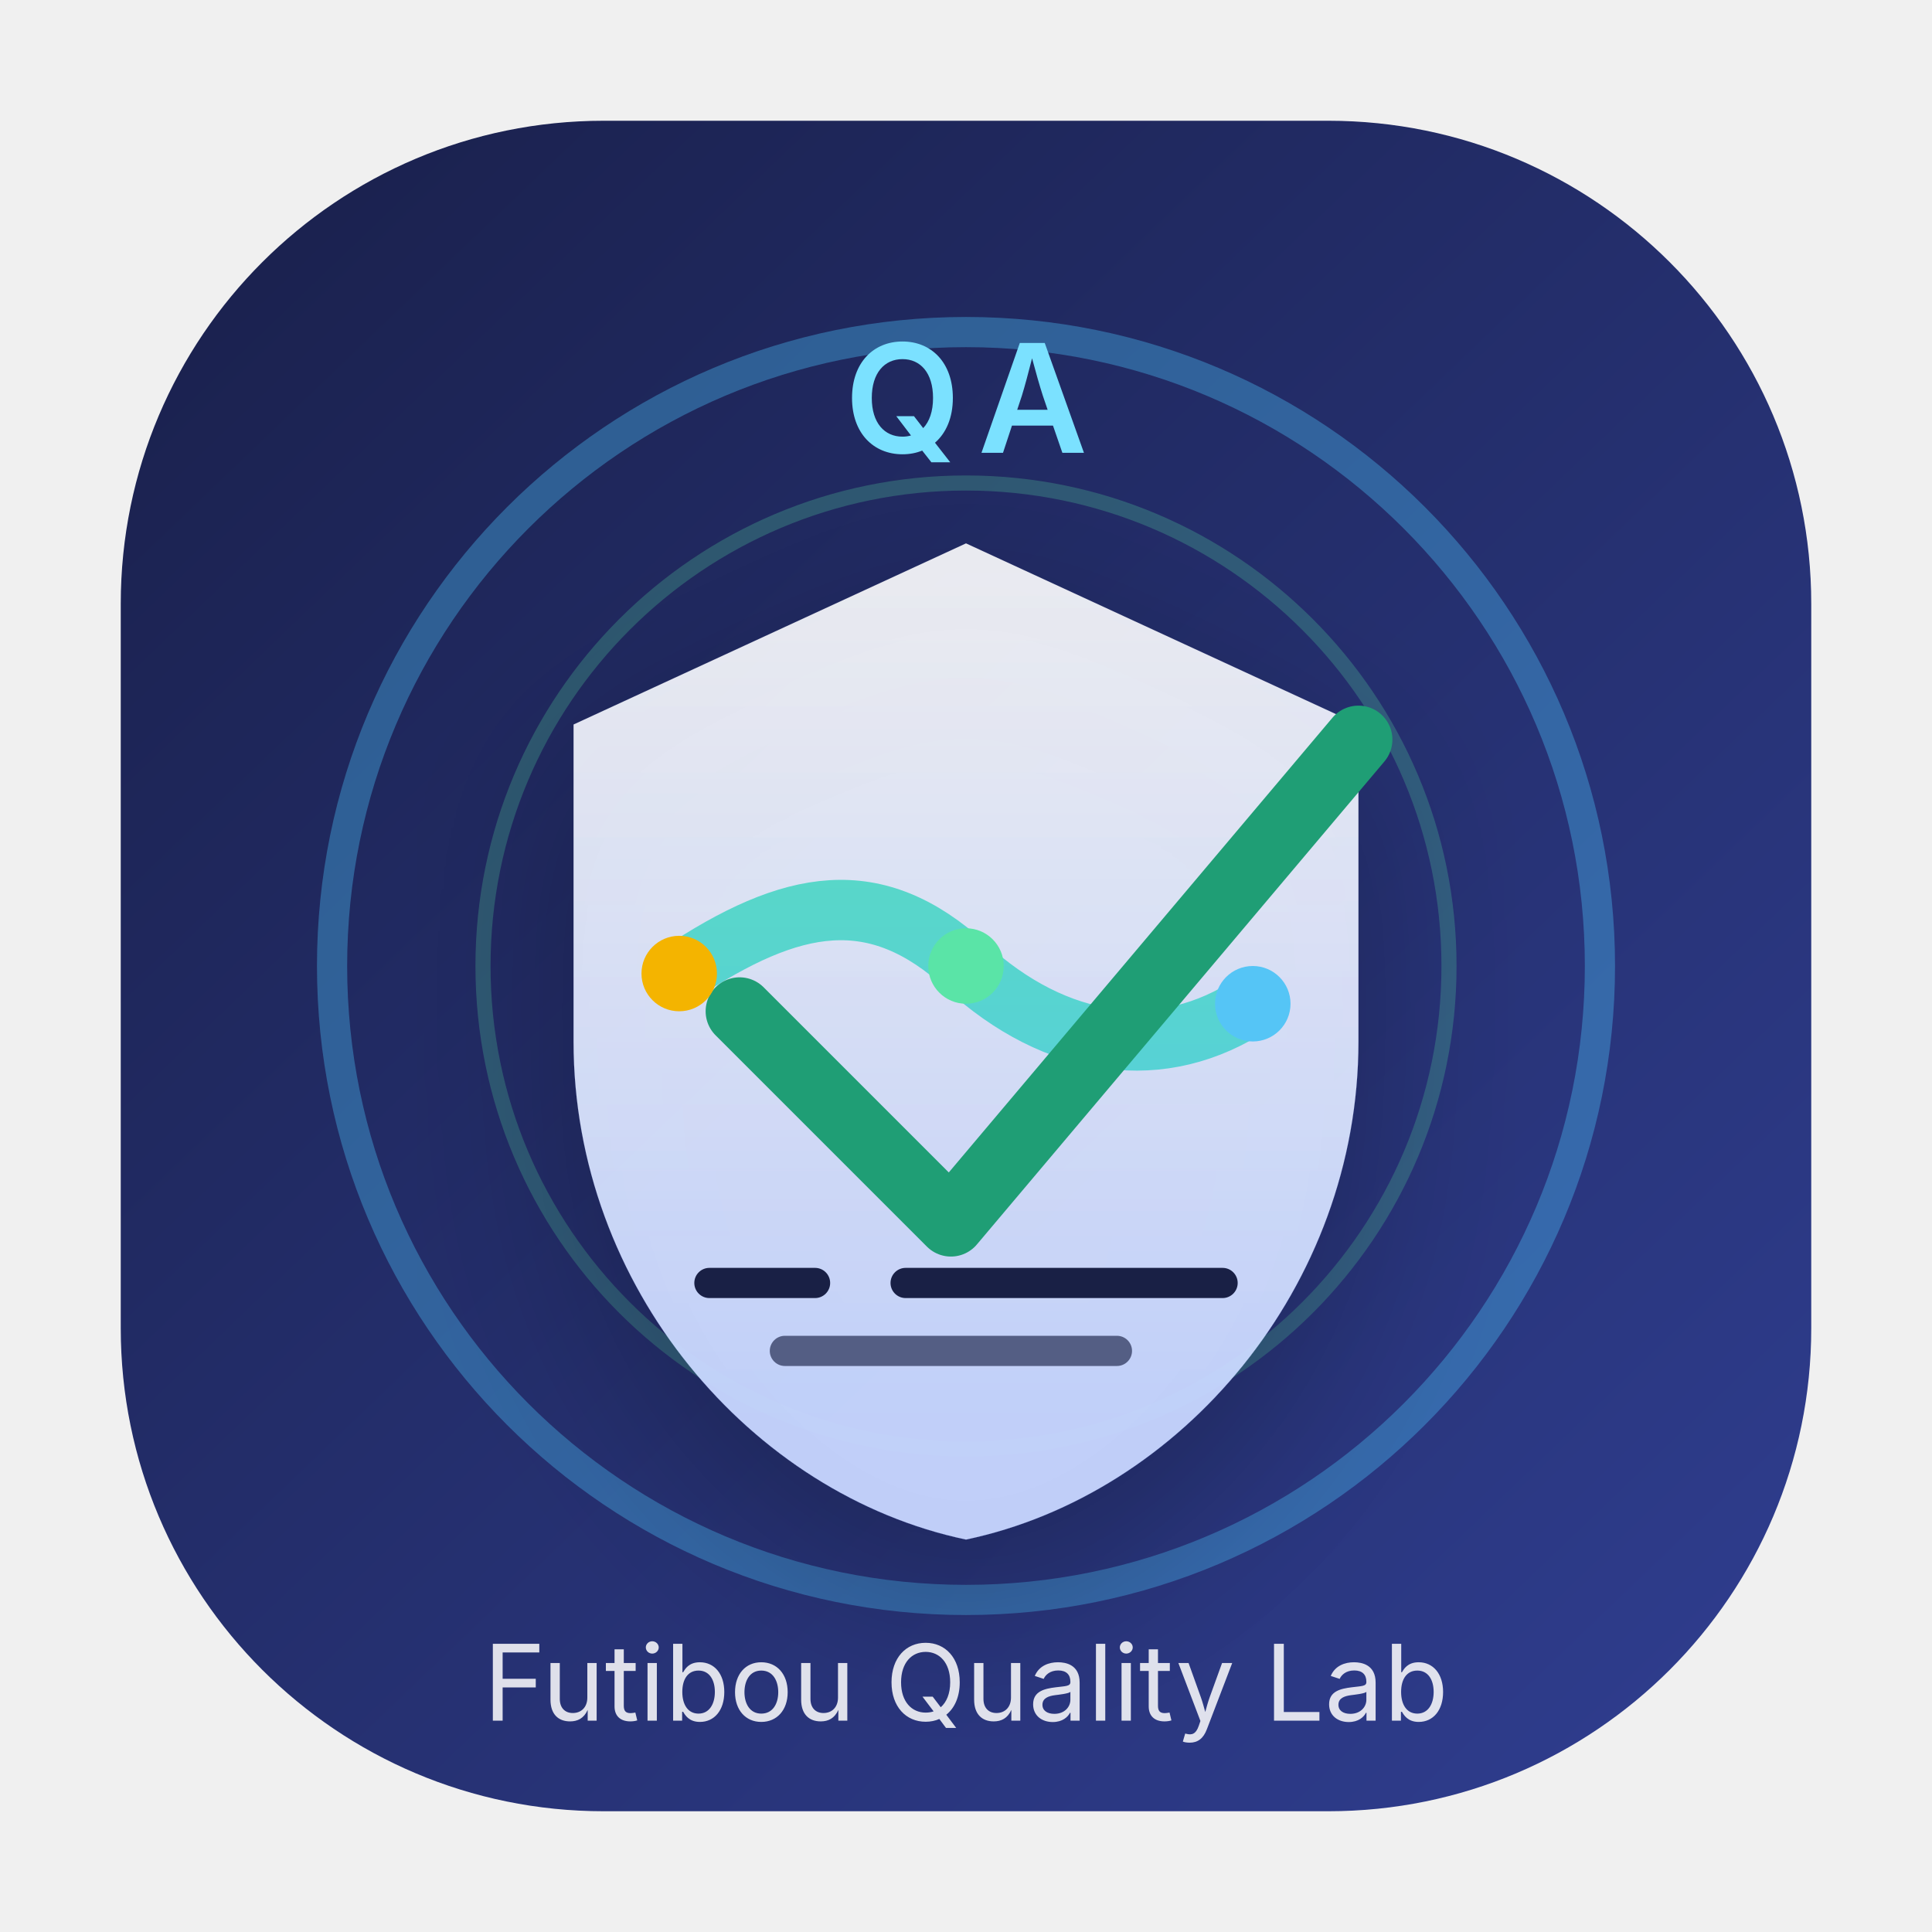
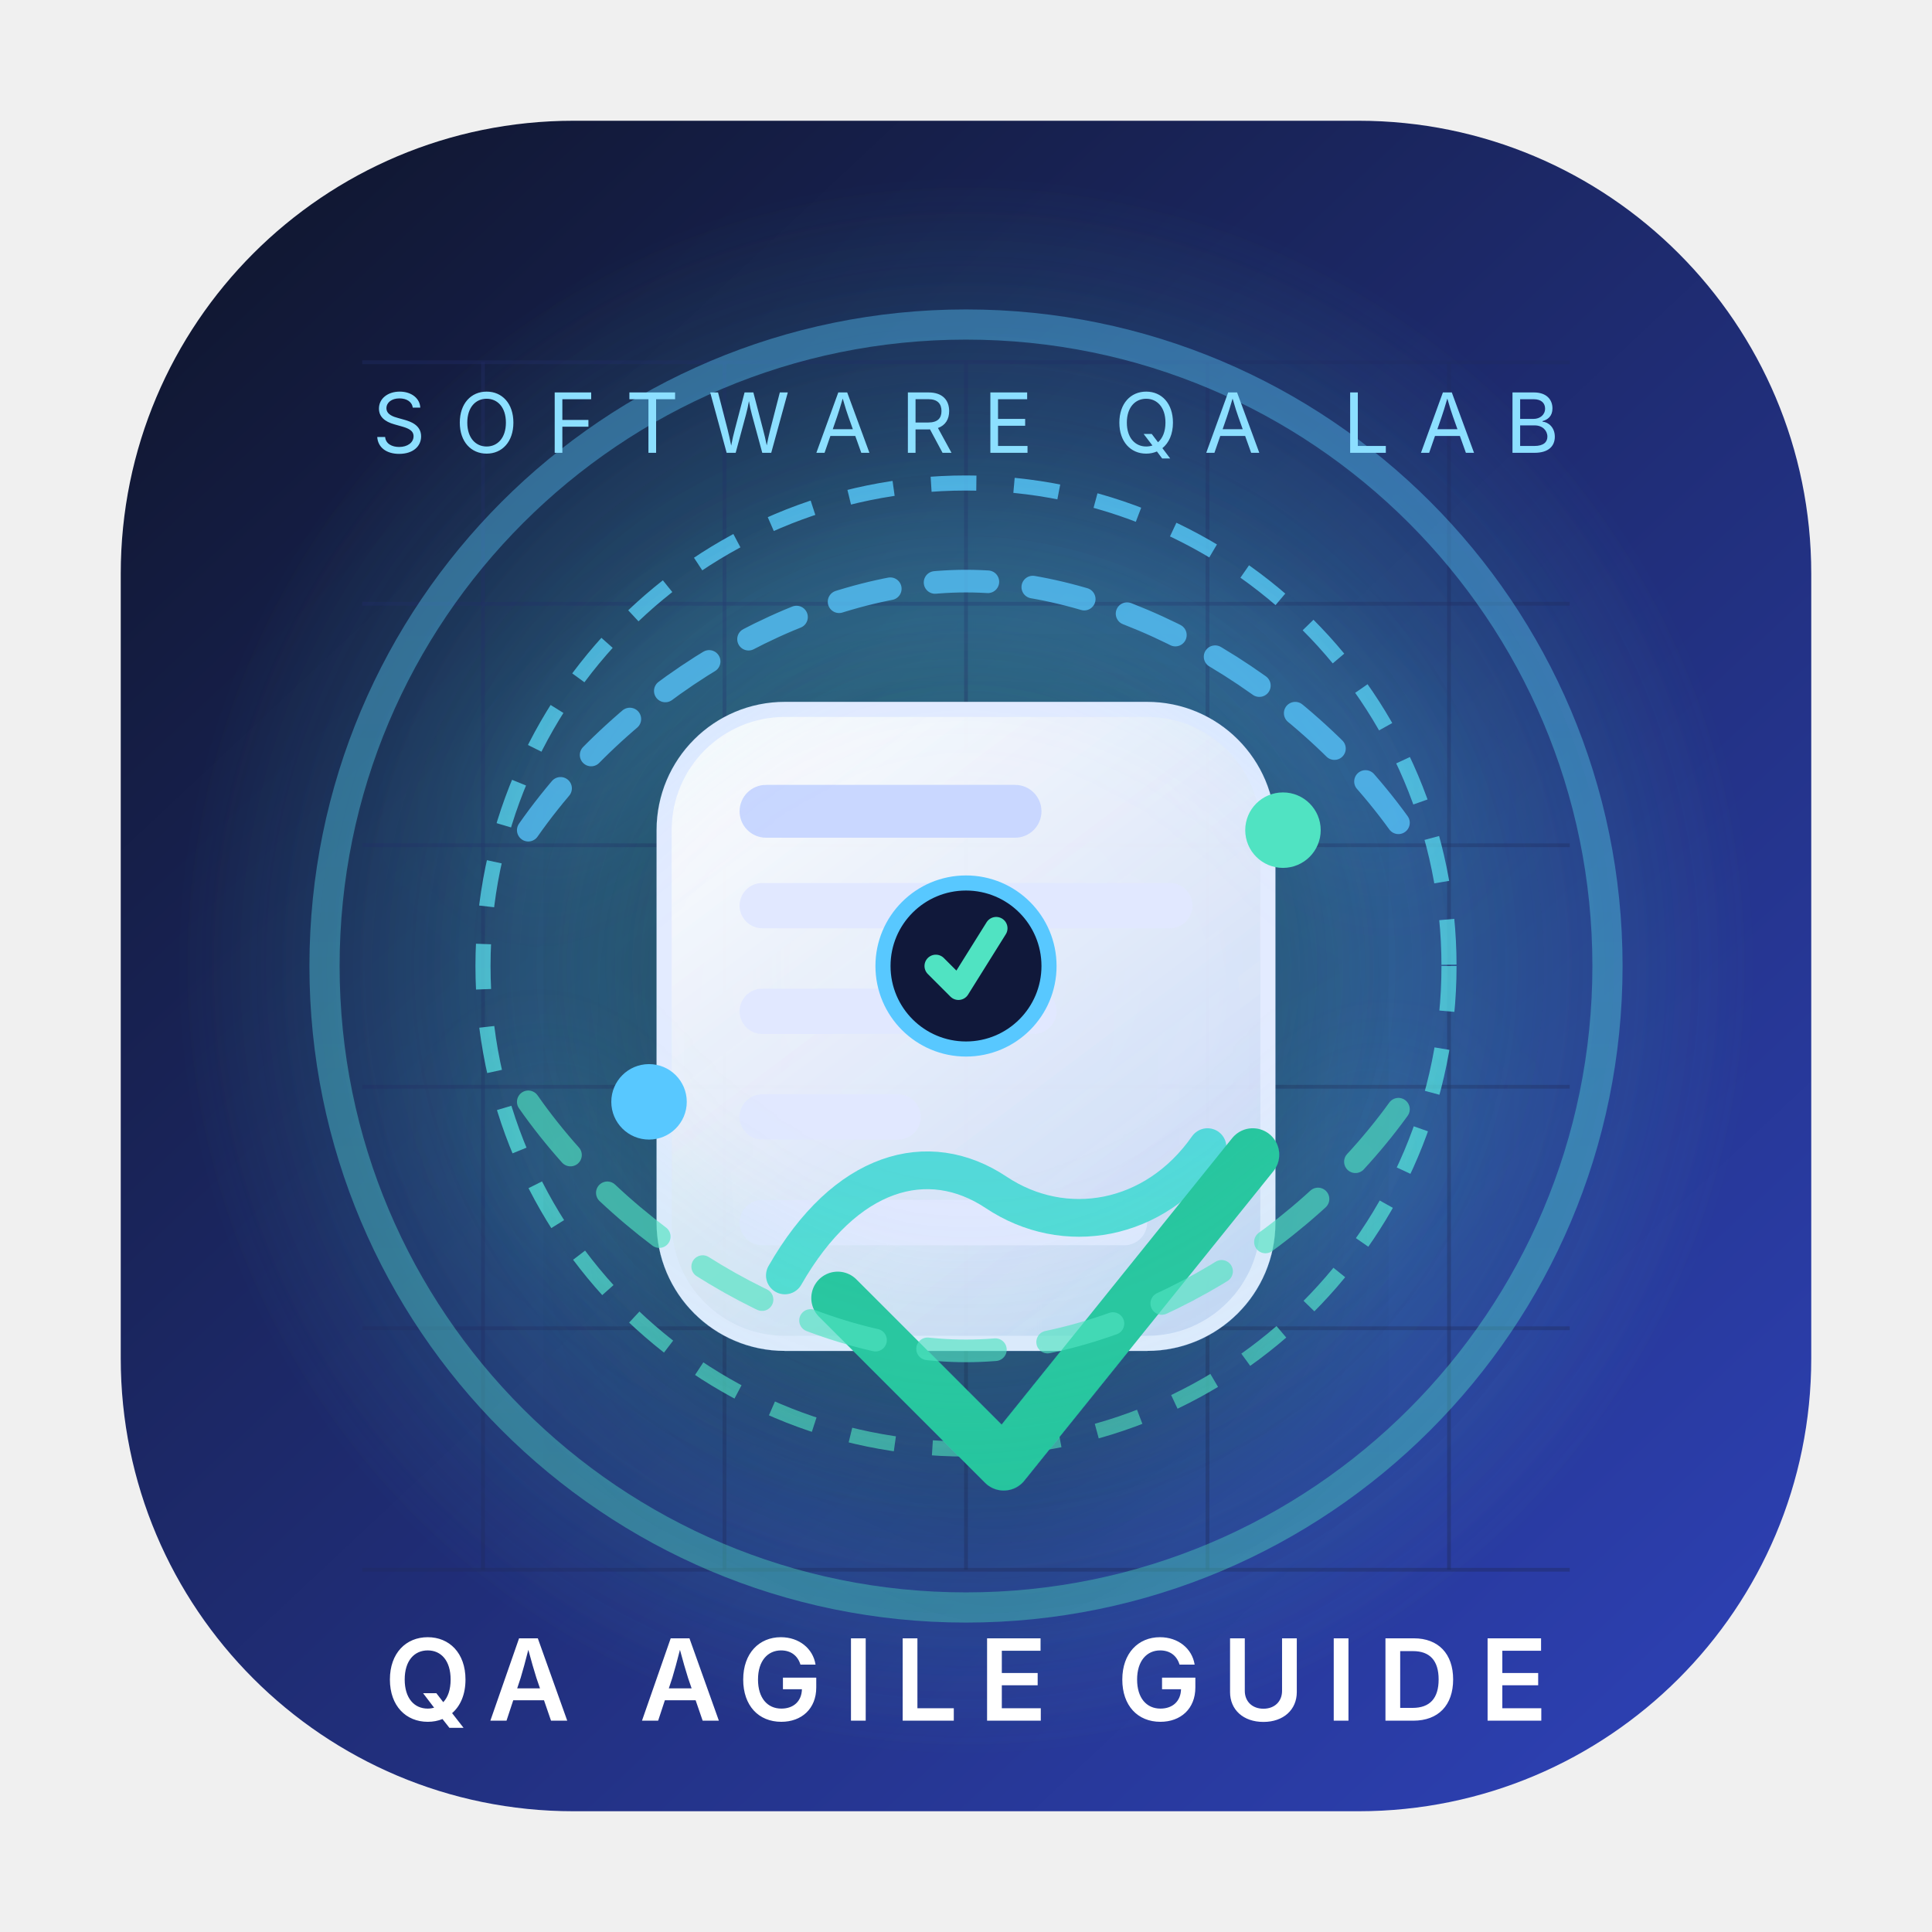
<svg xmlns="http://www.w3.org/2000/svg" width="512" height="512" viewBox="0 0 512 512" fill="none">
  <defs>
-     <linearGradient id="bg" x1="80" y1="64" x2="448" y2="448" gradientUnits="userSpaceOnUse">
-       <stop offset="0" stop-color="#1B2250" />
-       <stop offset="1" stop-color="#2E3C8C" />
+     <linearGradient id="bg" x1="76" y1="64" x2="436" y2="448" gradientUnits="userSpaceOnUse">
+       <stop offset="0" stop-color="#111834" />
+       <stop offset="1" stop-color="#2C3FAF" />
    </linearGradient>
-     <linearGradient id="pulse" x1="256" y1="96" x2="256" y2="416" gradientUnits="userSpaceOnUse">
-       <stop offset="0" stop-color="#5AE4A7" />
-       <stop offset="1" stop-color="#55C5F6" />
+     <linearGradient id="orbit" x1="256" y1="128" x2="256" y2="420" gradientUnits="userSpaceOnUse">
+       <stop offset="0" stop-color="#58C8FF" />
+       <stop offset="1" stop-color="#50E3C2" />
    </linearGradient>
-     <linearGradient id="shield" x1="256" y1="152" x2="256" y2="376" gradientUnits="userSpaceOnUse">
-       <stop offset="0" stop-color="#FFFFFF" stop-opacity="0.9" />
-       <stop offset="1" stop-color="#C7D6FF" stop-opacity="0.95" />
+     <linearGradient id="card" x1="196" y1="188" x2="316" y2="348" gradientUnits="userSpaceOnUse">
+       <stop offset="0" stop-color="#FFFFFF" stop-opacity="0.98" />
+       <stop offset="1" stop-color="#D6E2FF" stop-opacity="0.92" />
    </linearGradient>
-     <filter id="shadow" x="-20%" y="-20%" width="140%" height="140%" color-interpolation-filters="sRGB">
-       <feDropShadow dx="0" dy="18" stdDeviation="24" flood-opacity="0.25" />
+     <radialGradient id="glow" cx="0" cy="0" r="1" gradientUnits="userSpaceOnUse" gradientTransform="translate(256 256) rotate(90) scale(210)">
+       <stop offset="0" stop-color="#50E3C2" stop-opacity="0.4" />
+       <stop offset="1" stop-color="#50E3C2" stop-opacity="0" />
+     </radialGradient>
+     <filter id="shadow" x="-20%" y="-20%" width="140%" height="160%" color-interpolation-filters="sRGB">
+       <feDropShadow dx="0" dy="20" stdDeviation="24" flood-opacity="0.25" />
+     </filter>
+     <filter id="softGlow" x="-40%" y="-40%" width="180%" height="180%" color-interpolation-filters="sRGB">
+       <feGaussianBlur stdDeviation="18" result="blur" />
+       <feMerge>
+         <feMergeNode in="blur" />
+         <feMergeNode in="SourceGraphic" />
+       </feMerge>
    </filter>
  </defs>
-   <rect x="32" y="32" width="448" height="448" rx="128" fill="url(#bg)" />
-   <circle cx="256" cy="256" r="168" stroke="#4FC8FF" stroke-opacity="0.35" stroke-width="8" />
-   <circle cx="256" cy="256" r="128" stroke="#5AE4A7" stroke-opacity="0.25" stroke-width="4" />
+   <rect x="32" y="32" width="448" height="448" rx="120" fill="url(#bg)" />
+   <rect x="32" y="32" width="448" height="448" rx="120" fill="url(#glow)" />
+   <g stroke="#1F2B62" stroke-opacity="0.45" stroke-width="1">
+     <line x1="96" y1="96" x2="416" y2="96" />
+     <line x1="96" y1="160" x2="416" y2="160" />
+     <line x1="96" y1="224" x2="416" y2="224" />
+     <line x1="96" y1="288" x2="416" y2="288" />
+     <line x1="96" y1="352" x2="416" y2="352" />
+     <line x1="96" y1="416" x2="416" y2="416" />
+     <line x1="128" y1="96" x2="128" y2="416" />
+     <line x1="192" y1="96" x2="192" y2="416" />
+     <line x1="256" y1="96" x2="256" y2="416" />
+     <line x1="320" y1="96" x2="320" y2="416" />
+     <line x1="384" y1="96" x2="384" y2="416" />
+   </g>
+   <circle cx="256" cy="256" r="170" stroke="url(#orbit)" stroke-opacity="0.4" stroke-width="8" />
+   <circle cx="256" cy="256" r="128" stroke="url(#orbit)" stroke-opacity="0.8" stroke-dasharray="12 10" stroke-width="4" />
+   <circle cx="256" cy="256" r="210" fill="url(#glow)" opacity="0.35" />
  <g filter="url(#shadow)">
-     <path d="M256 144L152 192V276C152 341 199 396 256 408C313 396 360 341 360 276V192L256 144Z" fill="url(#shield)" />
+     <rect x="176" y="188" width="160" height="168" rx="32" fill="url(#card)" />
+     <rect x="176" y="188" width="160" height="168" rx="32" stroke="#E3EBFF" stroke-width="4" />
+     <rect x="196" y="208" width="80" height="14" rx="7" fill="#C9D7FF" />
+     <rect x="196" y="234" width="120" height="12" rx="6" fill="#E1E8FF" />
+     <rect x="196" y="262" width="84" height="12" rx="6" fill="#E1E8FF" />
+     <rect x="196" y="290" width="48" height="12" rx="6" fill="#E1E8FF" />
+     <rect x="196" y="318" width="108" height="12" rx="6" fill="#E1E8FF" />
+     <path d="M208 338C224 310 246 304 264 316C282 328 306 324 320 304" stroke="url(#orbit)" stroke-width="10" stroke-linecap="round" stroke-linejoin="round" />
+     <path d="M222 344L266 388L332 306" stroke="#25C59E" stroke-width="14" stroke-linecap="round" stroke-linejoin="round" />
  </g>
-   <path d="M180 258C210 238 232 234 256 256C280 278 308 282 332 266" stroke="url(#pulse)" stroke-width="16" stroke-linecap="round" stroke-linejoin="round" />
-   <path d="M196 268L252 324L360 196" stroke="#1F9E75" stroke-width="18" stroke-linecap="round" stroke-linejoin="round" />
-   <circle cx="180" cy="258" r="10" fill="#F4B400" />
-   <circle cx="256" cy="256" r="10" fill="#5AE4A7" />
-   <circle cx="332" cy="266" r="10" fill="#55C5F6" />
-   <g fill="#192045">
-     <rect x="184" y="336" width="36" height="8" rx="4" />
-     <rect x="236" y="336" width="92" height="8" rx="4" />
-     <rect x="204" y="354" width="96" height="8" rx="4" opacity="0.65" />
+   <g filter="url(#softGlow)">
+     <path d="M140 220C168 180 216 154 256 154C296 154 344 180 372 220" stroke="#58C8FF" stroke-width="6" stroke-linecap="round" stroke-dasharray="14 12" opacity="0.75" />
+     <path d="M140 292C168 332 216 358 256 358C296 358 344 332 372 292" stroke="#50E3C2" stroke-width="6" stroke-linecap="round" stroke-dasharray="18 14" opacity="0.65" />
  </g>
-   <text x="256" y="120" text-anchor="middle" font-size="40" font-family="Inter, 'Segoe UI', sans-serif" fill="#7BE1FF" font-weight="600" letter-spacing="0.15em">QA</text>
-   <text x="256" y="456" text-anchor="middle" font-size="28" font-family="Inter, 'Segoe UI', sans-serif" fill="#FFFFFF" opacity="0.85">Futibou Quality Lab</text>
+   <circle cx="256" cy="256" r="22" fill="#10183A" stroke="#58C8FF" stroke-width="4" />
+   <path d="M248 256L254 262L264 246" stroke="#50E3C2" stroke-width="6" stroke-linecap="round" stroke-linejoin="round" />
+   <circle cx="172" cy="292" r="10" fill="#58C8FF" />
+   <circle cx="340" cy="220" r="10" fill="#50E3C2" />
+   <text x="256" y="120" text-anchor="middle" font-size="22" font-family="Inter, 'Segoe UI', sans-serif" fill="#8CDFFF" letter-spacing="0.35em">SOFTWARE QA LAB</text>
+   <text x="256" y="456" text-anchor="middle" font-size="30" font-family="Inter, 'Segoe UI', sans-serif" fill="#FFFFFF" font-weight="600" letter-spacing="0.18em">QA AGILE GUIDE</text>
</svg>
